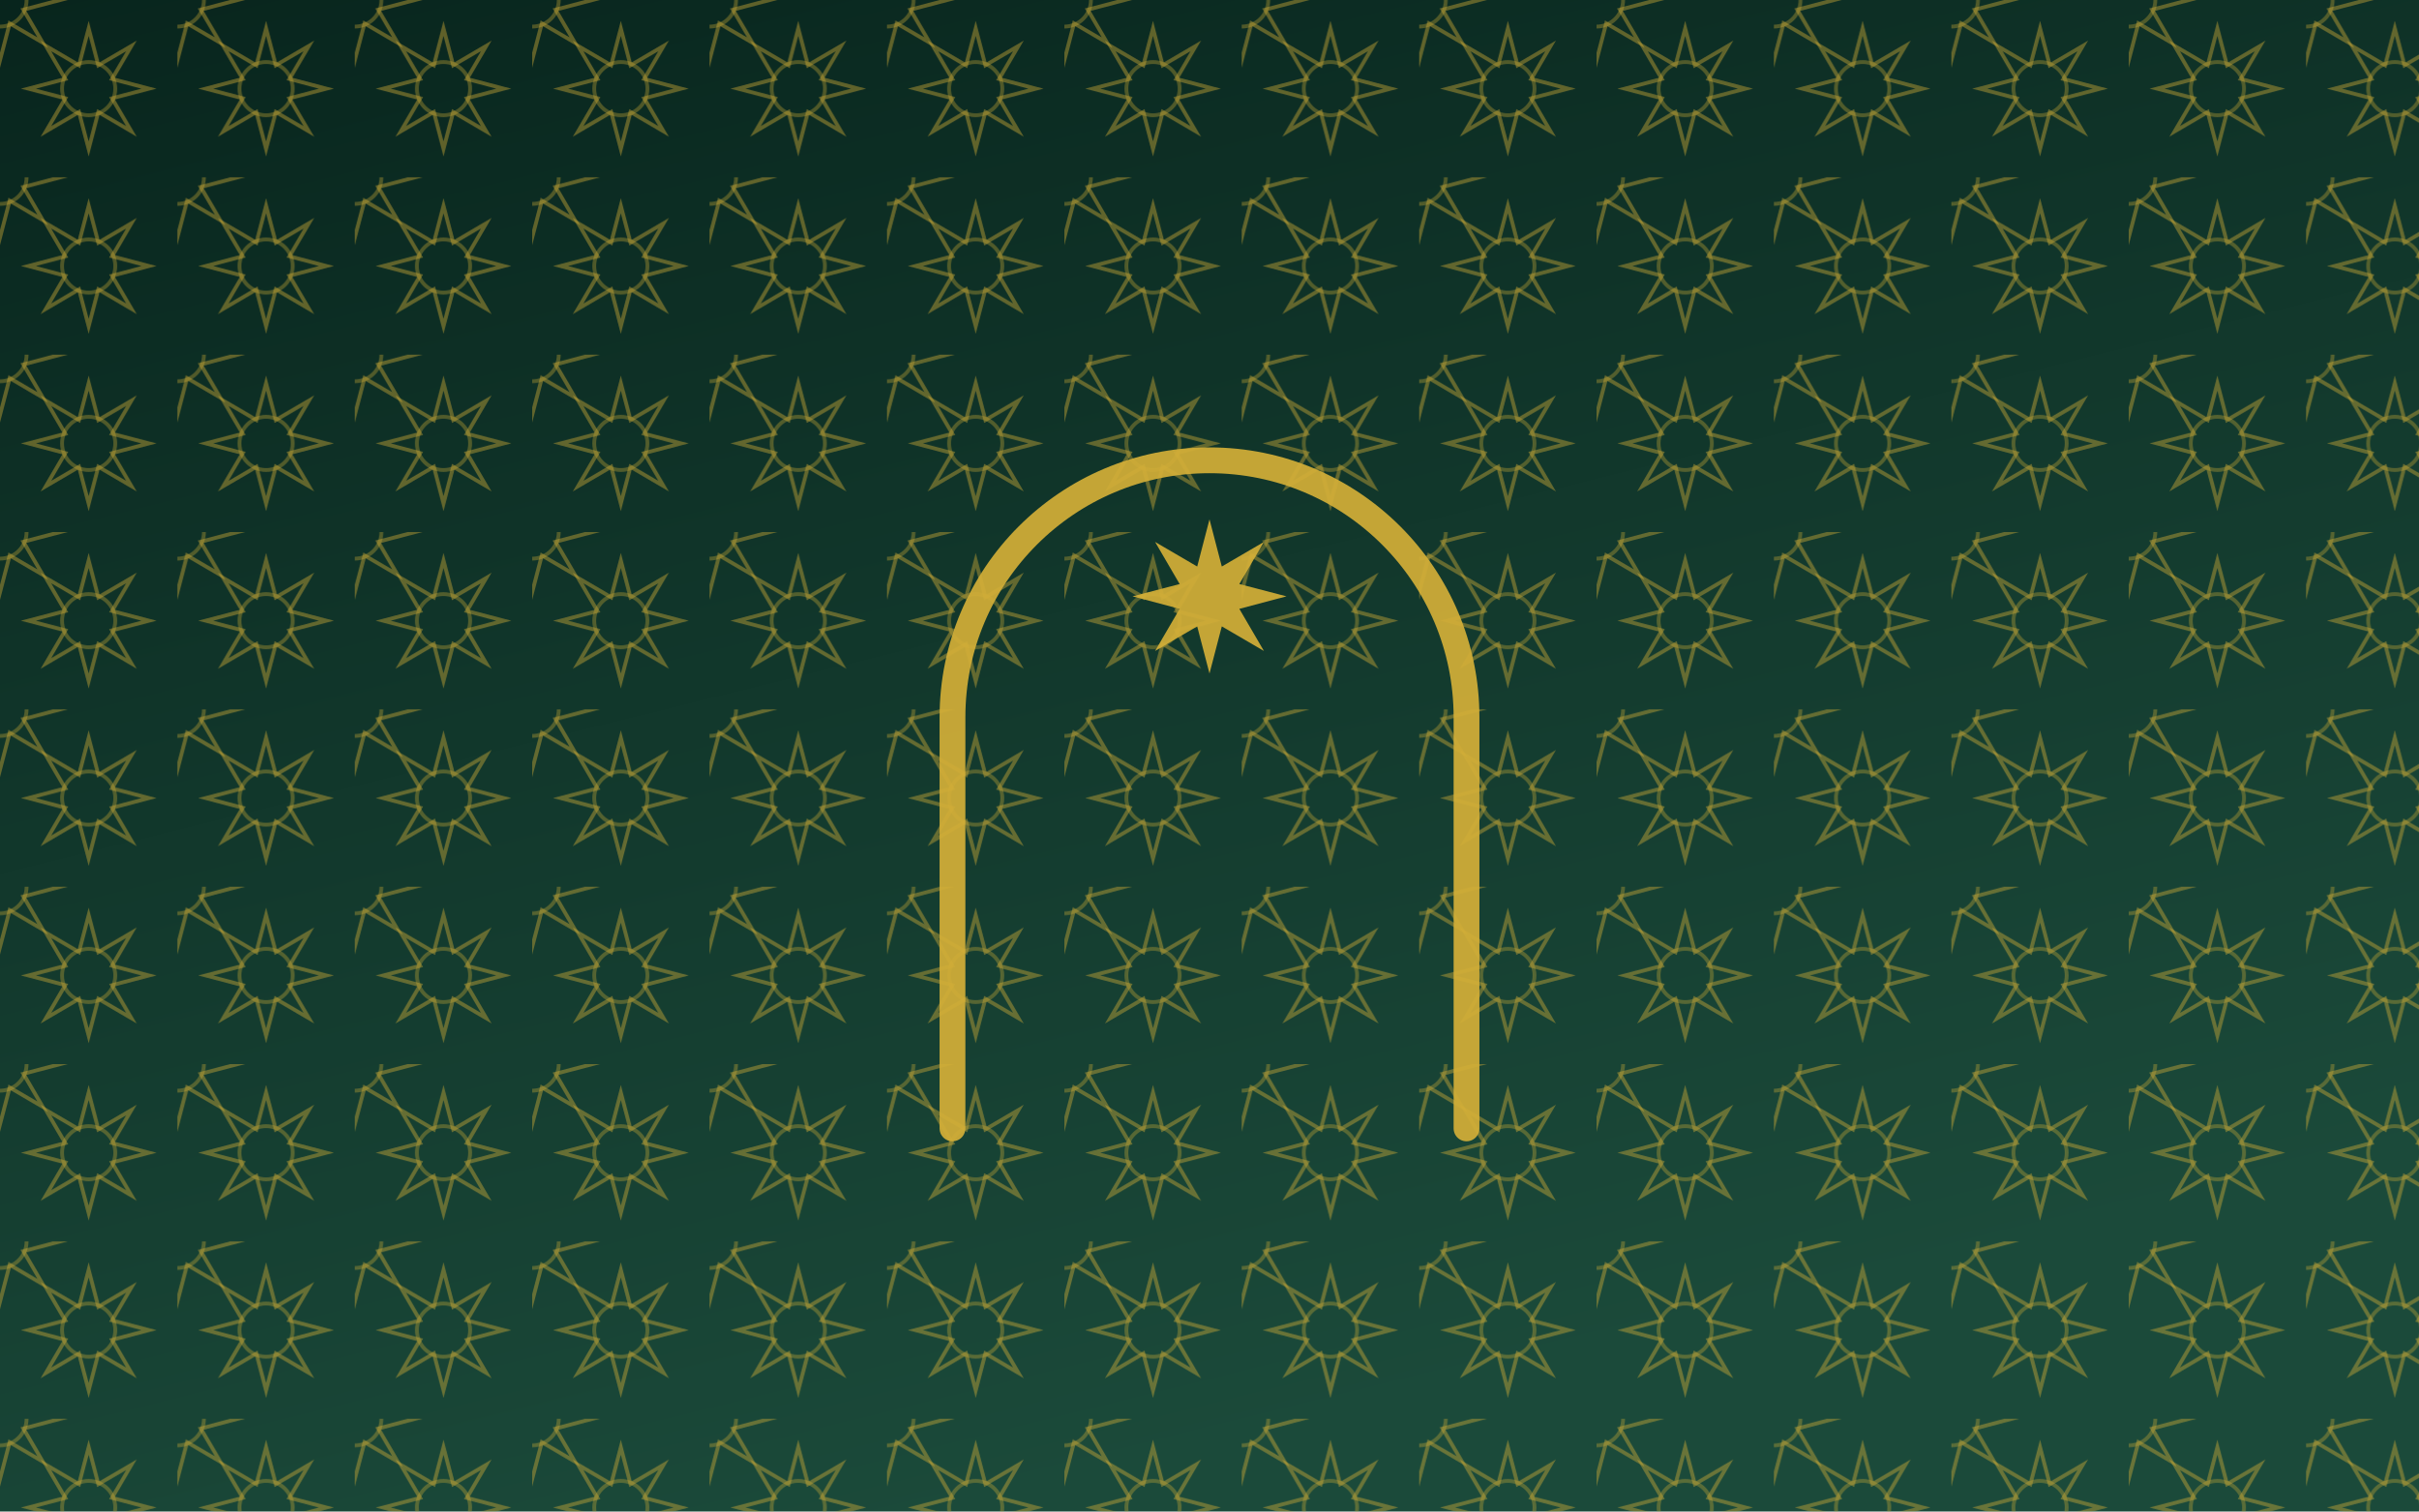
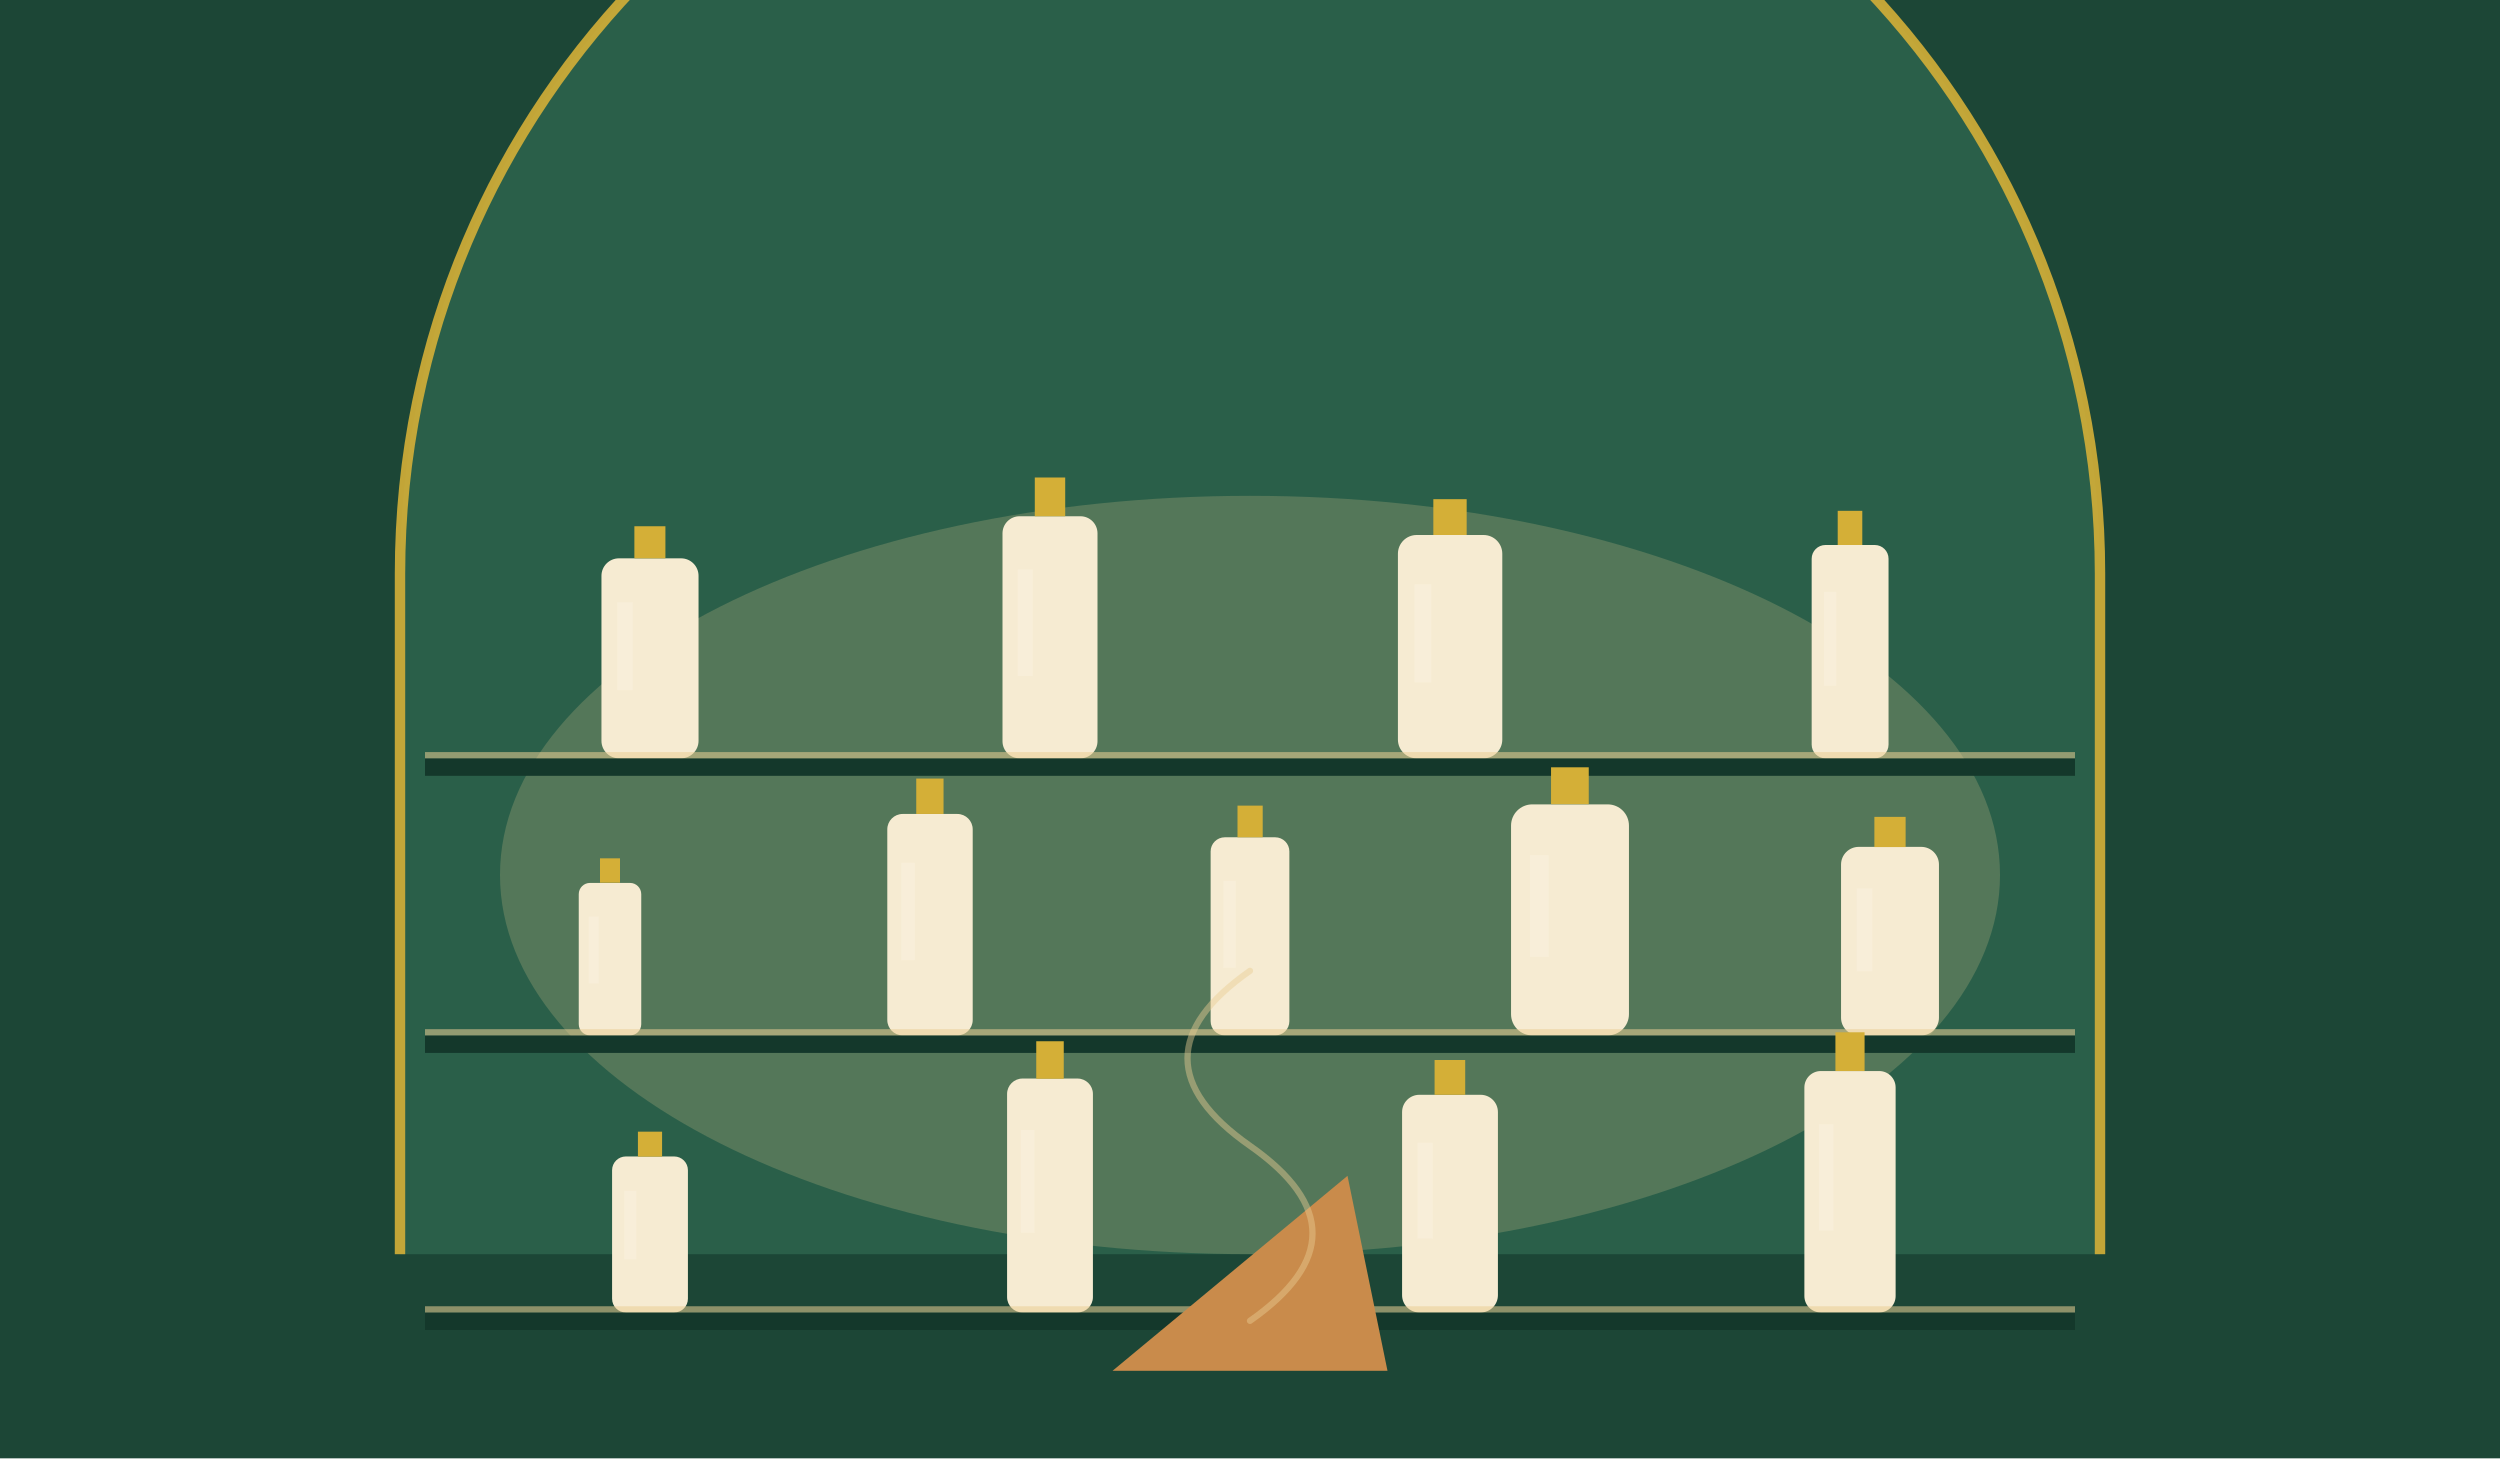
- <svg xmlns="http://www.w3.org/2000/svg" viewBox="0 0 1200 750" width="1200" height="750" role="img">
-   <defs>
-     <linearGradient id="f" x1="0" y1="0" x2="0.4" y2="1">
-       <stop offset="0" stop-color="#08251D" />
-       <stop offset="1" stop-color="#1B4A3A" />
-     </linearGradient>
-     <pattern id="m" width="88" height="88" patternUnits="userSpaceOnUse">
-       <polygon points="0.0,-29.9 4.8,-11.6 21.2,-21.2 11.6,-4.8 29.9,-0.0 11.6,4.8 21.2,21.2 4.8,11.6 0.0,29.9 -4.8,11.6 -21.2,21.2 -11.6,4.8 -29.9,0.0 -11.6,-4.8 -21.2,-21.2 -4.8,-11.6" fill="none" stroke="#D4AF37" stroke-width="1.9" stroke-opacity="0.42" />
-       <circle cx="0.0" cy="0.0" r="13.2" fill="none" stroke="#D4AF37" stroke-width="1.9" stroke-opacity="0.336" />
-       <polygon points="44.0,14.1 48.8,32.4 65.2,22.8 55.6,39.2 73.9,44.0 55.6,48.8 65.2,65.2 48.8,55.6 44.0,73.9 39.2,55.6 22.8,65.2 32.4,48.8 14.1,44.0 32.4,39.2 22.8,22.8 39.2,32.4" fill="none" stroke="#D4AF37" stroke-width="1.9" stroke-opacity="0.42" />
-       <circle cx="44.0" cy="44.0" r="13.2" fill="none" stroke="#D4AF37" stroke-width="1.9" stroke-opacity="0.336" />
-     </pattern>
-   </defs>
-   <rect width="1200" height="750" fill="url(#f)" />
-   <rect width="1200" height="750" fill="url(#m)" />
-   <g opacity=".92">
-     <path d="M472.5 559.9 L472.5 355.9 A127.5 127.5 0 0 1 727.5 355.9 L727.5 559.9" fill="none" stroke="#D4AF37" stroke-width="12.8" stroke-linecap="round" />
-     <polygon points="600.0,257.7 606.1,281.1 627.0,268.9 614.8,289.8 638.2,295.9 614.8,302.1 627.0,323.0 606.1,310.8 600.0,334.2 593.9,310.8 573.0,323.0 585.2,302.1 561.8,295.9 585.2,289.8 573.0,268.9 593.9,281.1" fill="#D4AF37" />
-   </g>
+ <svg xmlns="http://www.w3.org/2000/svg" viewBox="0 0 1200 700" width="1200" height="700" preserveAspectRatio="xMidYMid slice" role="img">
+   <rect width="1200" height="700" fill="#1C4636" />
+   <path d="M192 602 L192 275.3 A408 408 0 1 1 1008 275.3 L1008 602" fill="#2A5F49" />
+   <path d="M192 602 L192 275.3 A408 408 0 1 1 1008 275.3 L1008 602" fill="none" stroke="#D4AF37" stroke-width="5" opacity=".9" />
+   <ellipse cx="600" cy="420" rx="360" ry="182" fill="#E9CD93" opacity=".22" />
+   <rect x="288.7" y="268" width="46.6" height="96" rx="8.4" fill="#F6EBD2" />
+   <rect x="304.5" y="252.6" width="14.9" height="15.4" fill="#D4AF37" />
+   <rect x="296.2" y="289.1" width="7.5" height="42.2" fill="#FBF4E4" opacity=".35" />
+   <rect x="481.2" y="247.8" width="45.6" height="116.2" rx="8.2" fill="#F6EBD2" />
+   <rect x="496.7" y="229.2" width="14.6" height="18.6" fill="#D4AF37" />
+   <rect x="488.5" y="273.4" width="7.3" height="51.1" fill="#FBF4E4" opacity=".35" />
+   <rect x="671" y="256.8" width="50.1" height="107.2" rx="9" fill="#F6EBD2" />
+   <rect x="688" y="239.6" width="16" height="17.2" fill="#D4AF37" />
+   <rect x="679" y="280.4" width="8" height="47.2" fill="#FBF4E4" opacity=".35" />
+   <rect x="869.6" y="261.6" width="36.9" height="102.4" rx="6.6" fill="#F6EBD2" />
+   <rect x="882.1" y="245.2" width="11.8" height="16.4" fill="#D4AF37" />
+   <rect x="875.5" y="284.1" width="5.9" height="45.1" fill="#FBF4E4" opacity=".35" />
+   <rect x="204" y="364" width="792" height="8.4" fill="#14382B" />
+   <rect x="204" y="361" width="792" height="3" fill="#E9CD93" opacity=".55" />
+   <rect x="277.8" y="423.8" width="30" height="73.2" rx="5.4" fill="#F6EBD2" />
+   <rect x="288" y="412" width="9.6" height="11.7" fill="#D4AF37" />
+   <rect x="282.6" y="439.9" width="4.8" height="32.2" fill="#FBF4E4" opacity=".35" />
+   <rect x="425.9" y="390.7" width="41" height="106.3" rx="7.4" fill="#F6EBD2" />
+   <rect x="439.8" y="373.7" width="13.1" height="17" fill="#D4AF37" />
+   <rect x="432.5" y="414.1" width="6.6" height="46.8" fill="#FBF4E4" opacity=".35" />
+   <rect x="581.1" y="401.9" width="37.8" height="95.1" rx="6.8" fill="#F6EBD2" />
+   <rect x="594" y="386.7" width="12.1" height="15.2" fill="#D4AF37" />
+   <rect x="587.2" y="422.8" width="6" height="41.8" fill="#FBF4E4" opacity=".35" />
+   <rect x="725.3" y="386.1" width="56.6" height="110.9" rx="10.2" fill="#F6EBD2" />
+   <rect x="744.5" y="368.3" width="18.1" height="17.7" fill="#D4AF37" />
+   <rect x="734.4" y="410.5" width="9.1" height="48.8" fill="#FBF4E4" opacity=".35" />
+   <rect x="883.7" y="406.5" width="47" height="90.5" rx="8.5" fill="#F6EBD2" />
+   <rect x="899.7" y="392.1" width="15" height="14.5" fill="#D4AF37" />
+   <rect x="891.2" y="426.4" width="7.5" height="39.8" fill="#FBF4E4" opacity=".35" />
+   <rect x="204" y="497" width="792" height="8.4" fill="#14382B" />
+   <rect x="204" y="494" width="792" height="3" fill="#E9CD93" opacity=".55" />
+   <rect x="293.8" y="555.1" width="36.4" height="74.9" rx="6.6" fill="#F6EBD2" />
+   <rect x="306.2" y="543.2" width="11.6" height="12" fill="#D4AF37" />
+   <rect x="299.6" y="571.6" width="5.8" height="32.9" fill="#FBF4E4" opacity=".35" />
+   <rect x="483.4" y="517.7" width="41.2" height="112.3" rx="7.4" fill="#F6EBD2" />
+   <rect x="497.4" y="499.8" width="13.2" height="18" fill="#D4AF37" />
+   <rect x="490" y="542.4" width="6.6" height="49.4" fill="#FBF4E4" opacity=".35" />
+   <rect x="673" y="525.5" width="46" height="104.5" rx="8.3" fill="#F6EBD2" />
+   <rect x="688.6" y="508.8" width="14.7" height="16.7" fill="#D4AF37" />
+   <rect x="680.4" y="548.5" width="7.4" height="46" fill="#FBF4E4" opacity=".35" />
+   <rect x="866.1" y="514.1" width="43.8" height="115.9" rx="7.9" fill="#F6EBD2" />
+   <rect x="881" y="495.5" width="14" height="18.6" fill="#D4AF37" />
+   <rect x="873.1" y="539.6" width="7" height="51" fill="#FBF4E4" opacity=".35" />
+   <rect x="204" y="630" width="792" height="8.4" fill="#14382B" />
+   <rect x="204" y="627" width="792" height="3" fill="#E9CD93" opacity=".55" />
+   <path d="M534 658 l132 0 l-19.2 -93.6 l0 0 Z" fill="#C98B4B" />
+   <path d="M600 634 q60 -42 0 -84 q-60 -42 0 -84" fill="none" stroke="#E9CD93" stroke-width="3" opacity=".45" stroke-linecap="round" />
</svg>
